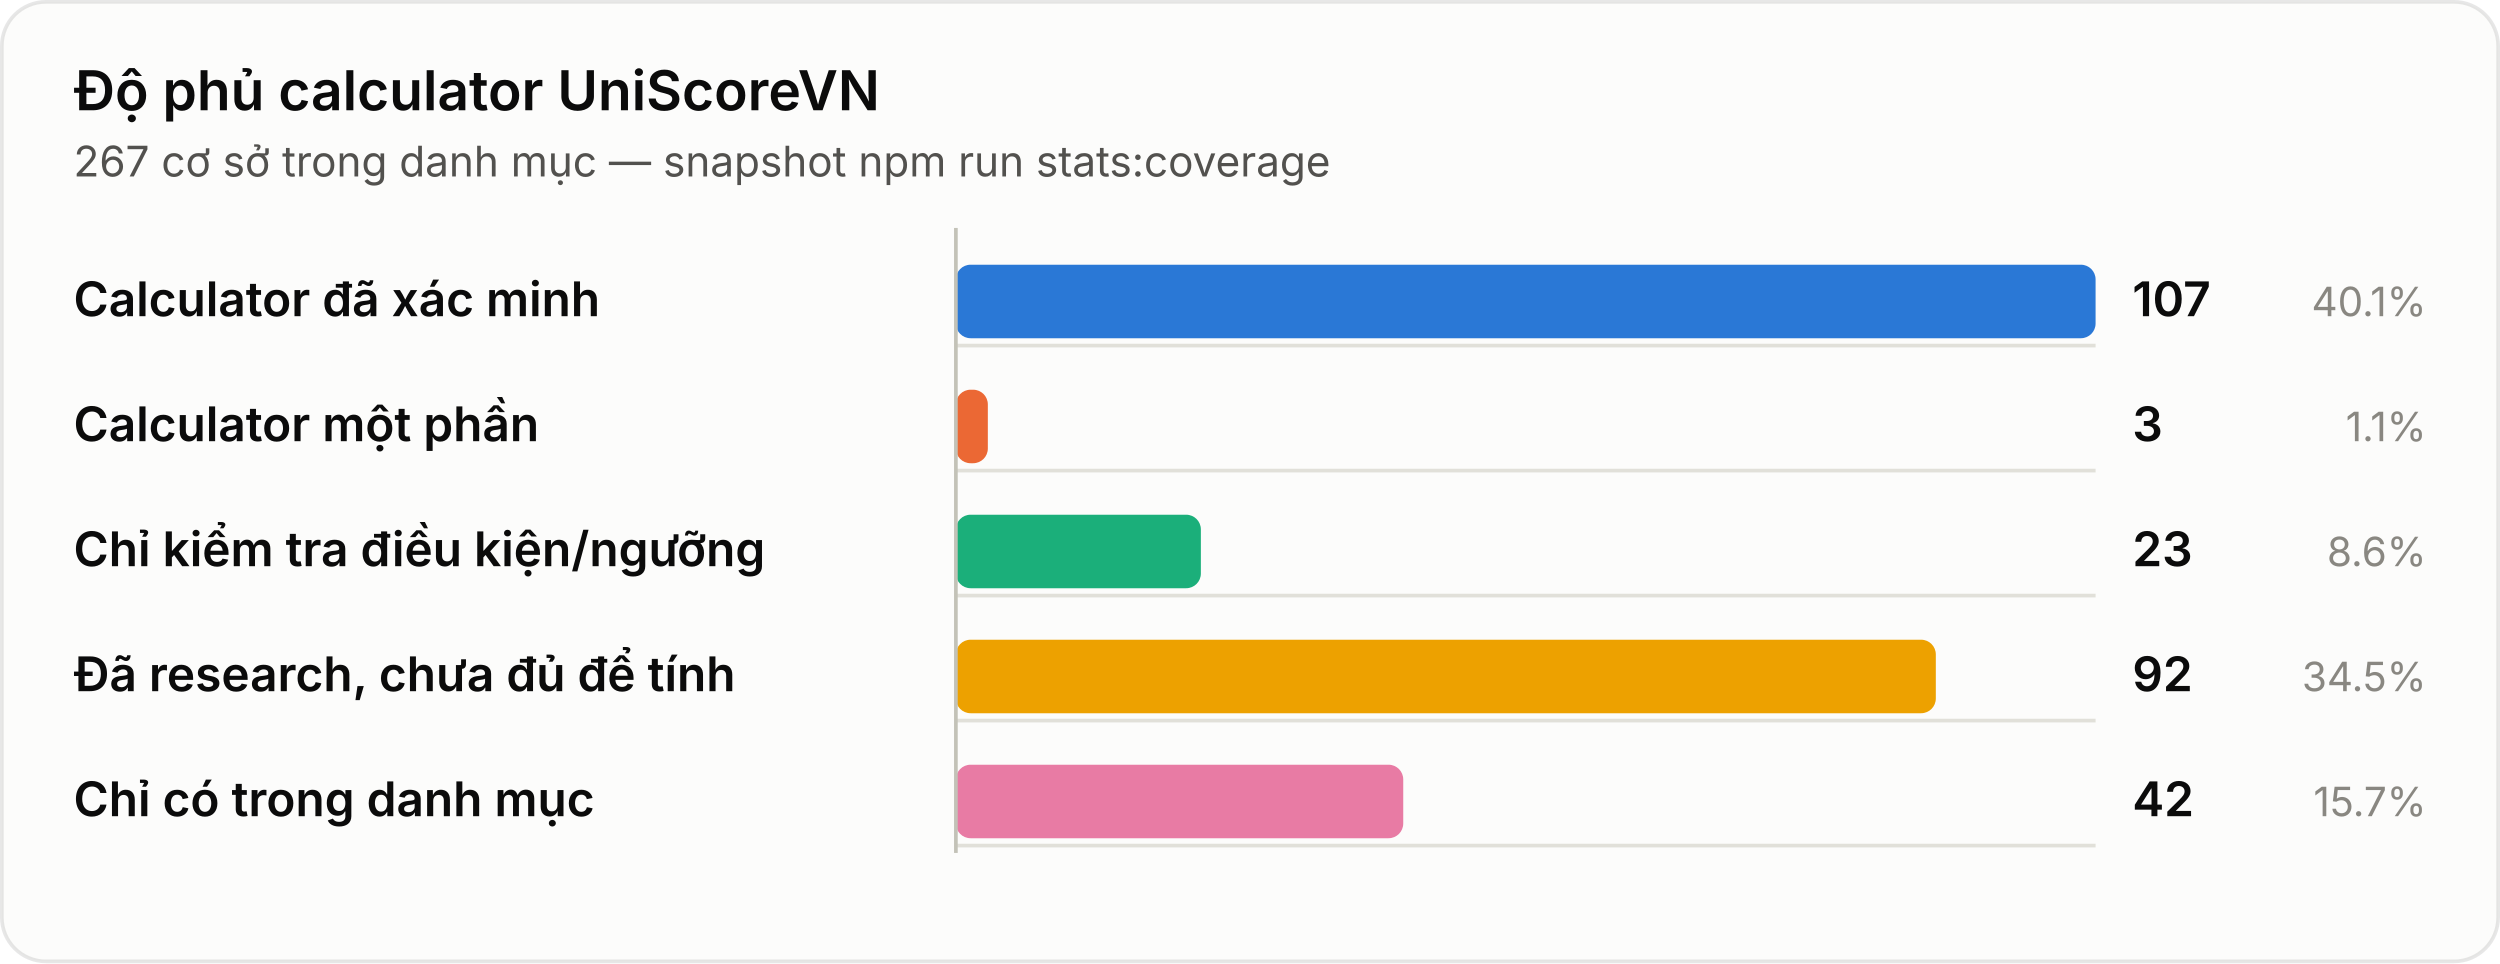
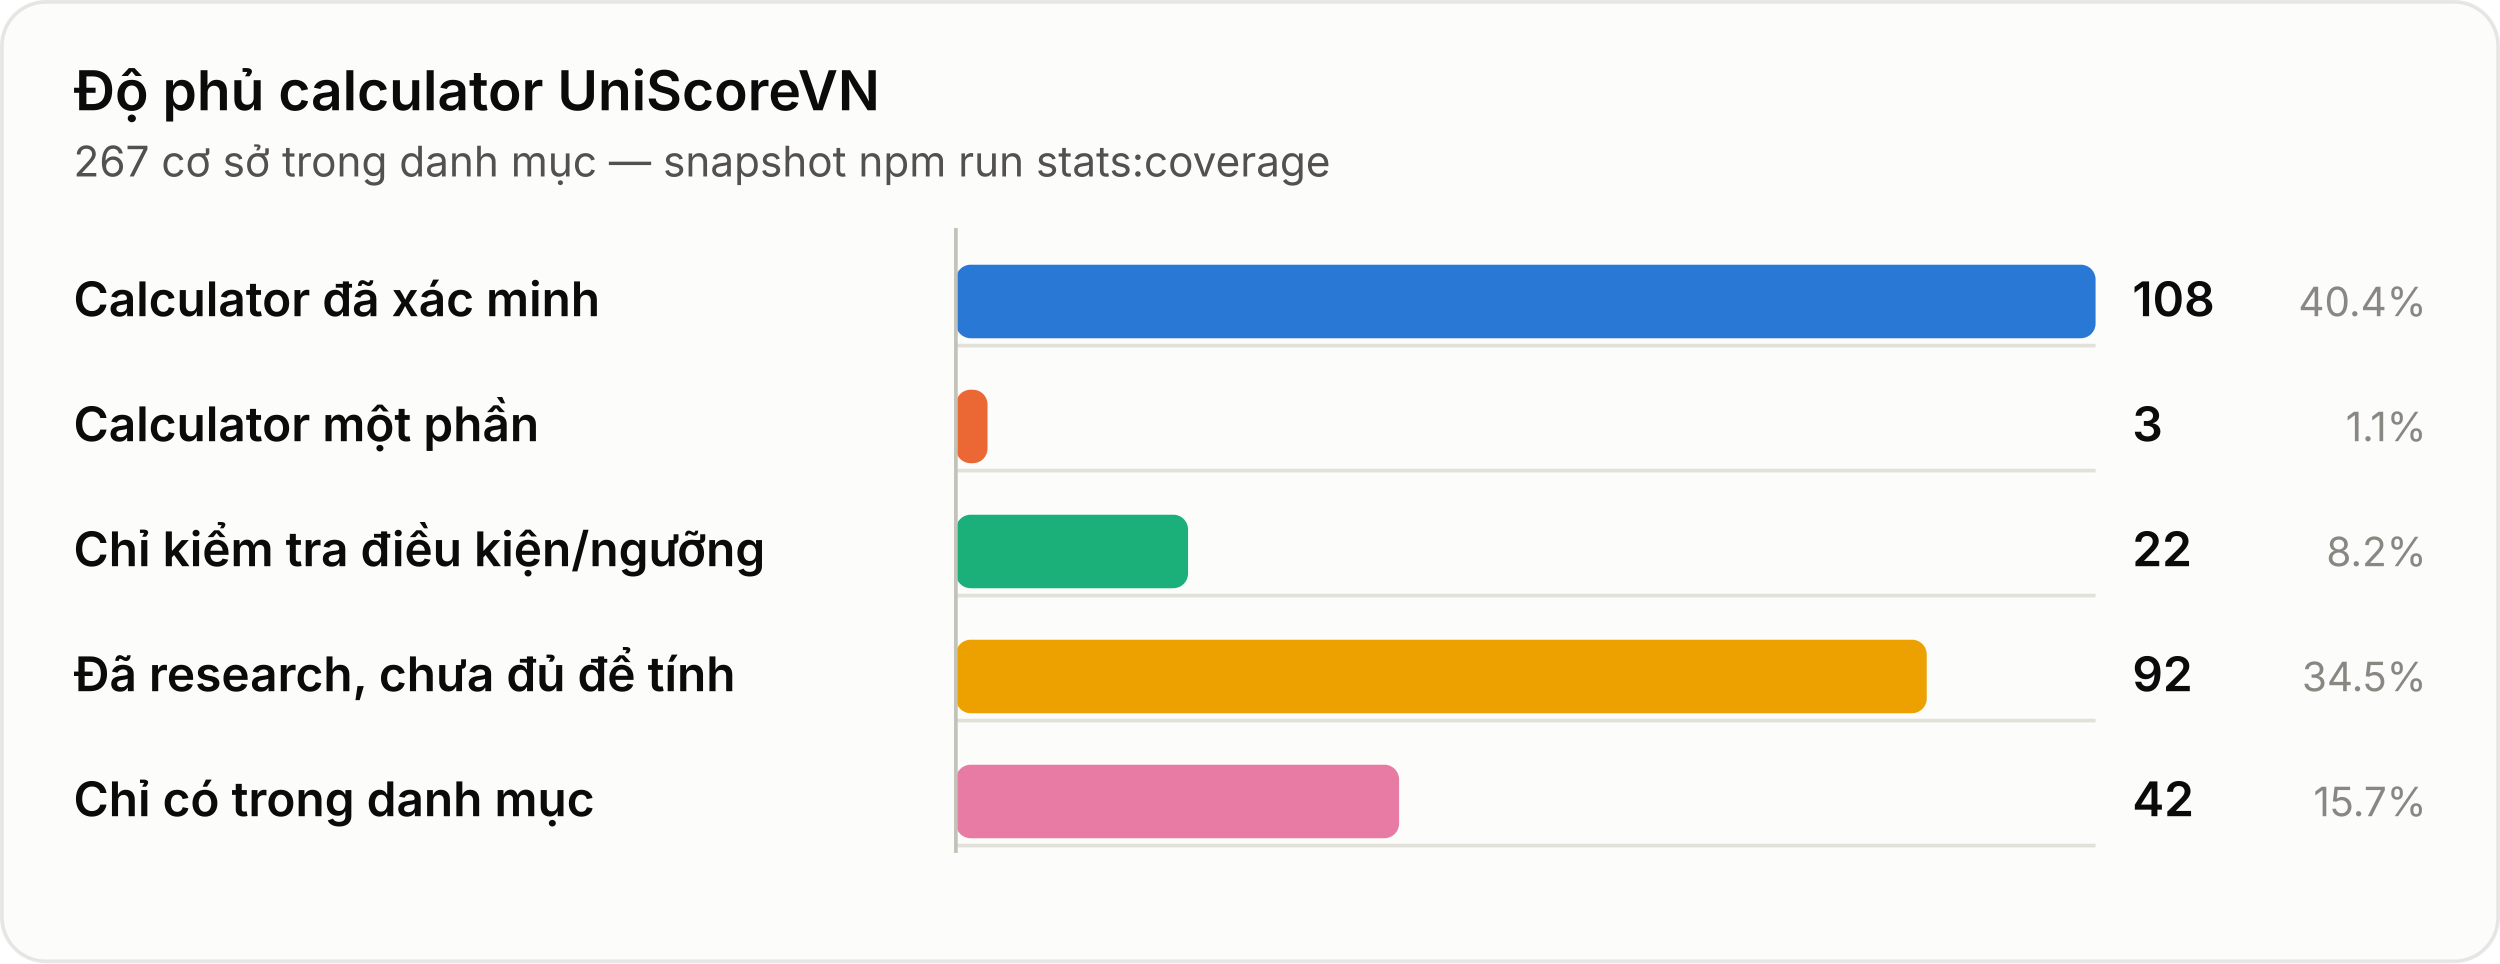
<svg xmlns="http://www.w3.org/2000/svg" width="680" height="262" viewBox="0 0 680 262" font-family="system-ui, -apple-system, Segoe UI, sans-serif">
  <rect x="0.5" y="0.5" width="679" height="261" rx="12" fill="#fcfcfb" stroke="rgba(11,11,11,0.10)" />
  <text x="20" y="30" font-size="15" font-weight="600" fill="#0b0b0b">Độ phủ calculator UniScoreVN</text>
  <text x="20" y="48" font-size="11.5" fill="#52514e">267 cơ sở trong danh mục — snapshot npm run stats:coverage</text>
  <g transform="translate(20, 10)">
    <text x="0" y="76" font-size="13" font-weight="600" fill="#0b0b0b">Calculator đã xác minh</text>
    <line x1="240" y1="84" x2="550" y2="84" stroke="#e1e0d9" stroke-width="1" />
    <rect x="240" y="62" width="310" height="20" rx="4" fill="#2a78d6" />
-     <text x="560" y="76" font-size="13" font-weight="600" fill="#0b0b0b" text-anchor="start">107</text>
-     <text x="640" y="76" font-size="11" fill="#898781" text-anchor="end">40.1%</text>
+     <text x="560" y="76" font-size="13" font-weight="600" fill="#0b0b0b" text-anchor="start">108</text>
+     <text x="640" y="76" font-size="11" fill="#898781" text-anchor="end">40.4%</text>
    <text x="0" y="110" font-size="13" font-weight="600" fill="#0b0b0b">Calculator một phần</text>
    <line x1="240" y1="118" x2="550" y2="118" stroke="#e1e0d9" stroke-width="1" />
-     <rect x="240" y="96" width="8.692" height="20" rx="4" fill="#eb6834" />
+     <rect x="240" y="96" width="8.611" height="20" rx="4" fill="#eb6834" />
    <text x="560" y="110" font-size="13" font-weight="600" fill="#0b0b0b" text-anchor="start">3</text>
    <text x="640" y="110" font-size="11" fill="#898781" text-anchor="end">1.1%</text>
    <text x="0" y="144" font-size="13" font-weight="600" fill="#0b0b0b">Chỉ kiểm tra điều kiện/ngưỡng</text>
    <line x1="240" y1="152" x2="550" y2="152" stroke="#e1e0d9" stroke-width="1" />
-     <rect x="240" y="130" width="66.636" height="20" rx="4" fill="#1baf7a" />
-     <text x="560" y="144" font-size="13" font-weight="600" fill="#0b0b0b" text-anchor="start">23</text>
-     <text x="640" y="144" font-size="11" fill="#898781" text-anchor="end">8.6%</text>
+     <rect x="240" y="130" width="63.148" height="20" rx="4" fill="#1baf7a" />
+     <text x="560" y="144" font-size="13" font-weight="600" fill="#0b0b0b" text-anchor="start">22</text>
+     <text x="640" y="144" font-size="11" fill="#898781" text-anchor="end">8.2%</text>
    <text x="0" y="178" font-size="13" font-weight="600" fill="#0b0b0b">Đã research, chưa đủ để tính</text>
    <line x1="240" y1="186" x2="550" y2="186" stroke="#e1e0d9" stroke-width="1" />
-     <rect x="240" y="164" width="266.542" height="20" rx="4" fill="#eda100" />
+     <rect x="240" y="164" width="264.074" height="20" rx="4" fill="#eda100" />
    <text x="560" y="178" font-size="13" font-weight="600" fill="#0b0b0b" text-anchor="start">92</text>
    <text x="640" y="178" font-size="11" fill="#898781" text-anchor="end">34.5%</text>
    <text x="0" y="212" font-size="13" font-weight="600" fill="#0b0b0b">Chỉ có trong danh mục</text>
    <line x1="240" y1="220" x2="550" y2="220" stroke="#e1e0d9" stroke-width="1" />
-     <rect x="240" y="198" width="121.682" height="20" rx="4" fill="#e87ba4" />
+     <rect x="240" y="198" width="120.556" height="20" rx="4" fill="#e87ba4" />
    <text x="560" y="212" font-size="13" font-weight="600" fill="#0b0b0b" text-anchor="start">42</text>
    <text x="640" y="212" font-size="11" fill="#898781" text-anchor="end">15.7%</text>
    <line x1="240" y1="52" x2="240" y2="222" stroke="#c3c2b7" stroke-width="1" />
  </g>
</svg>
